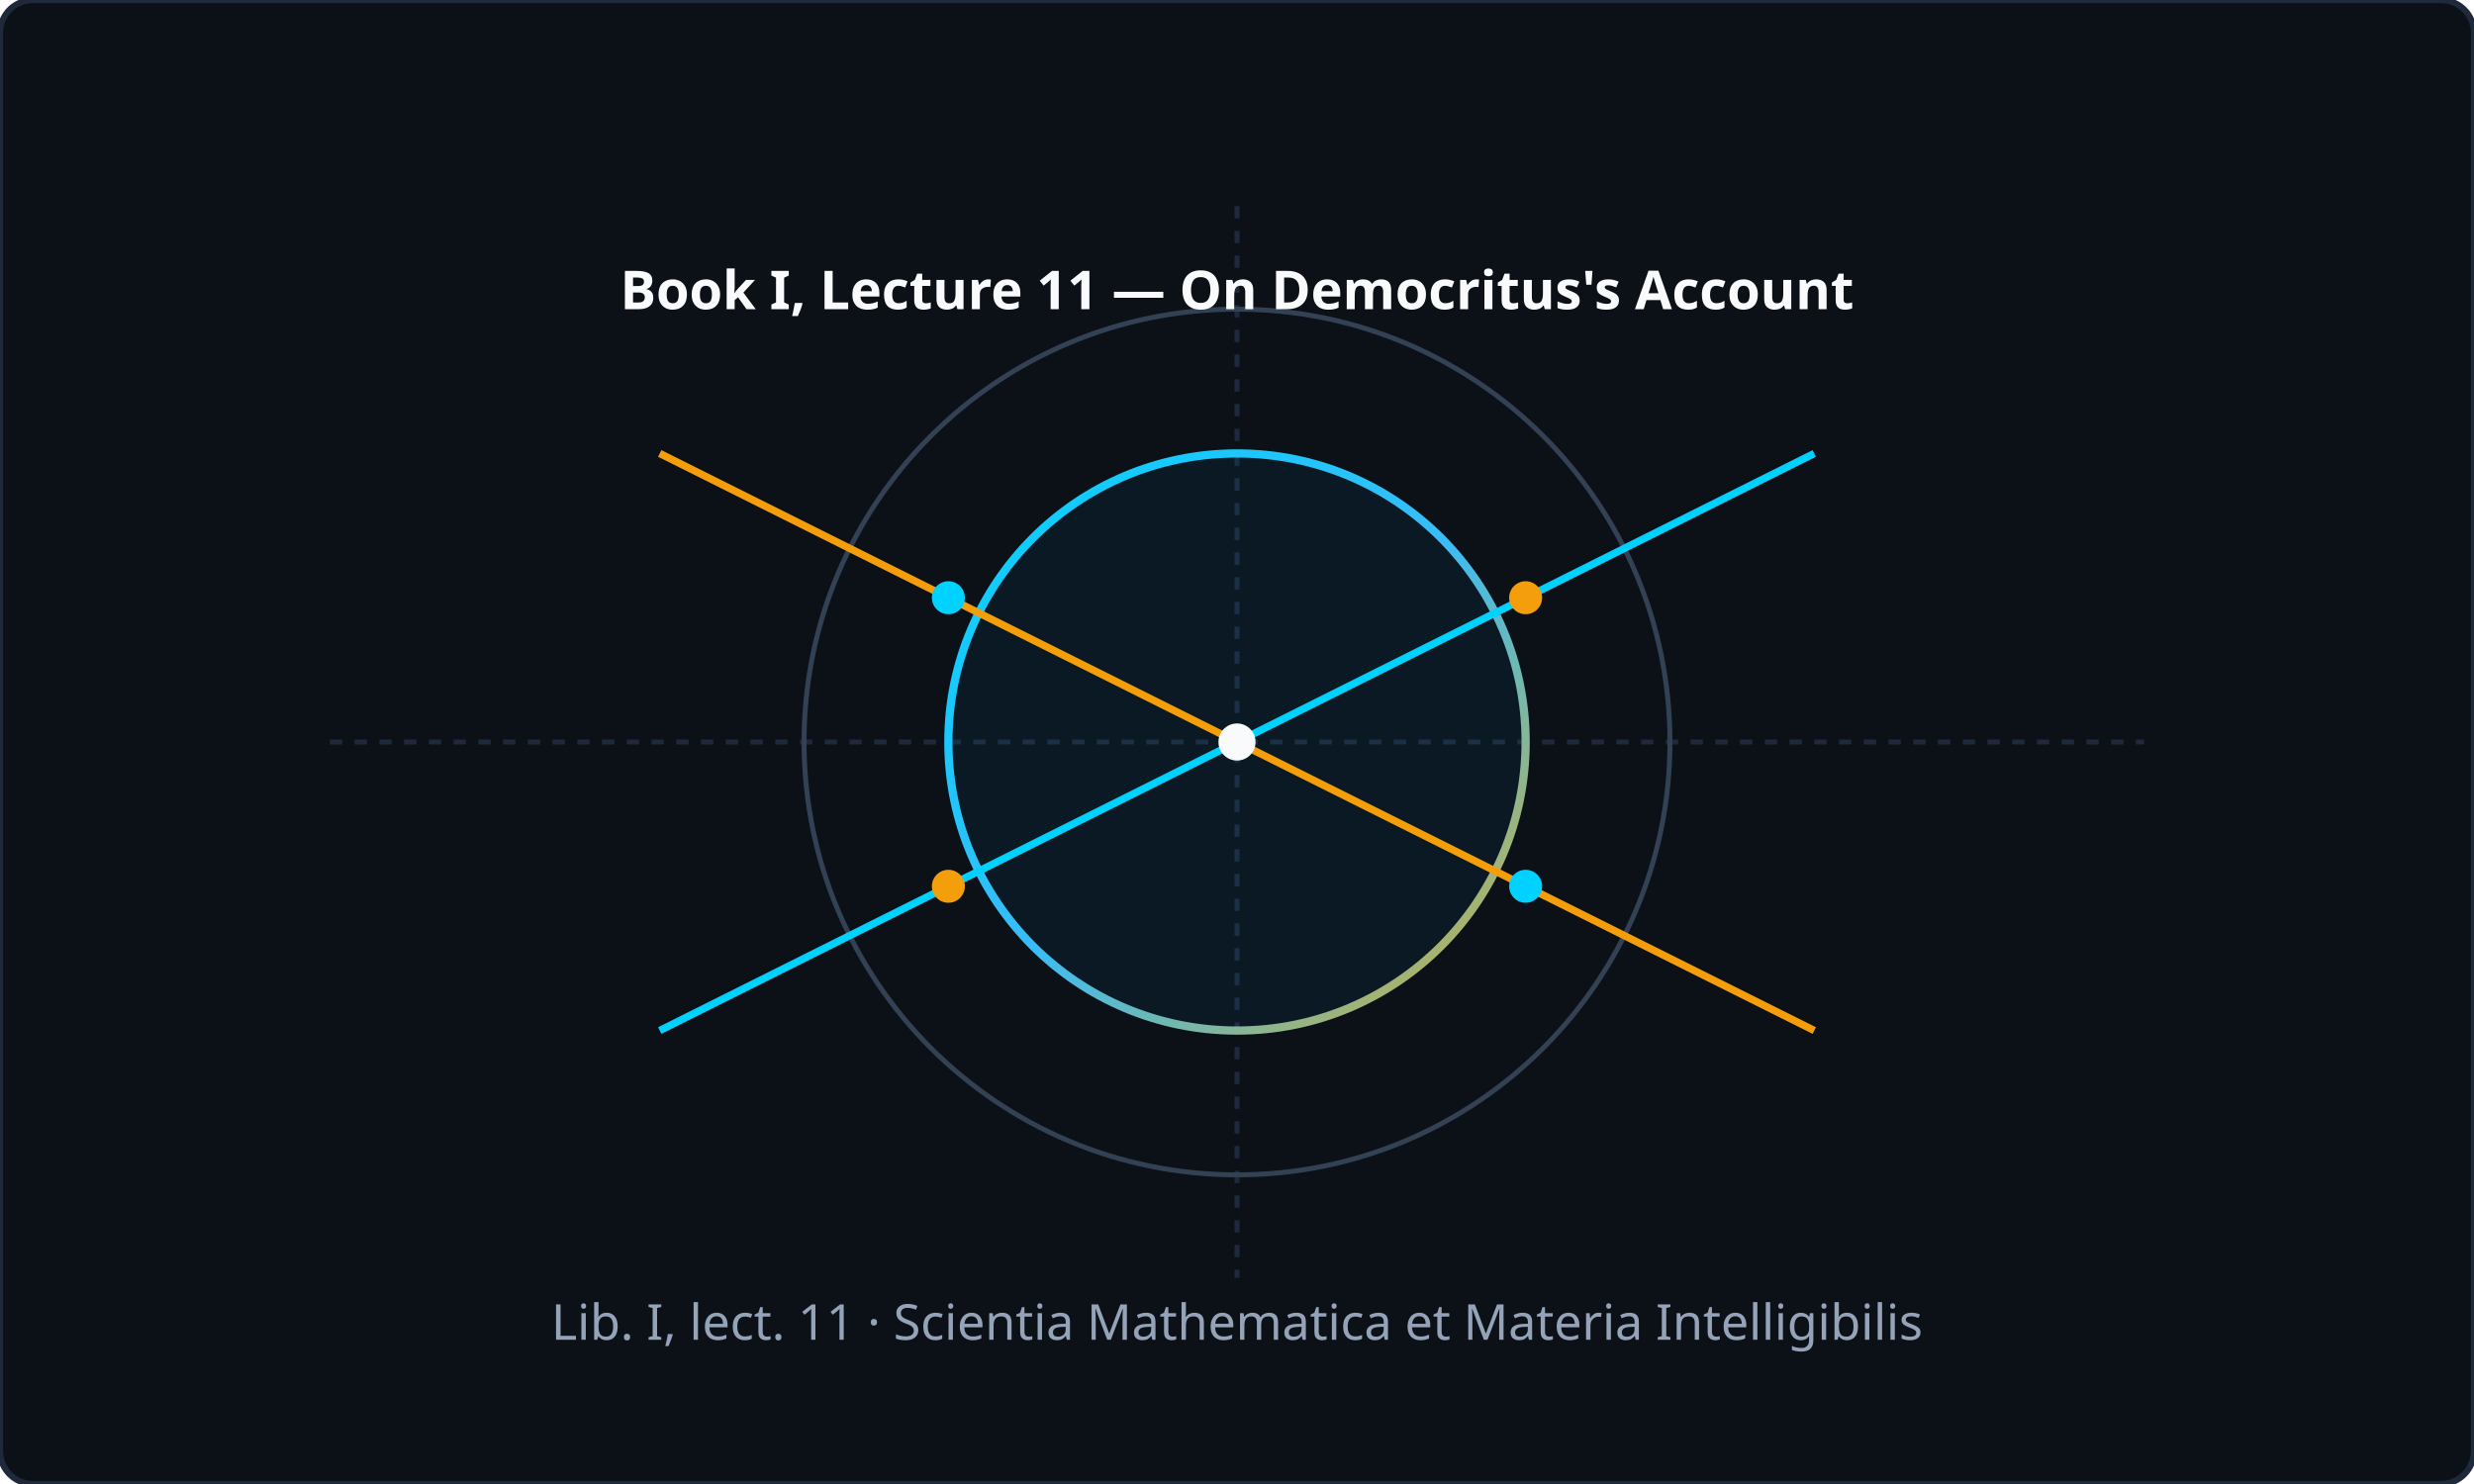
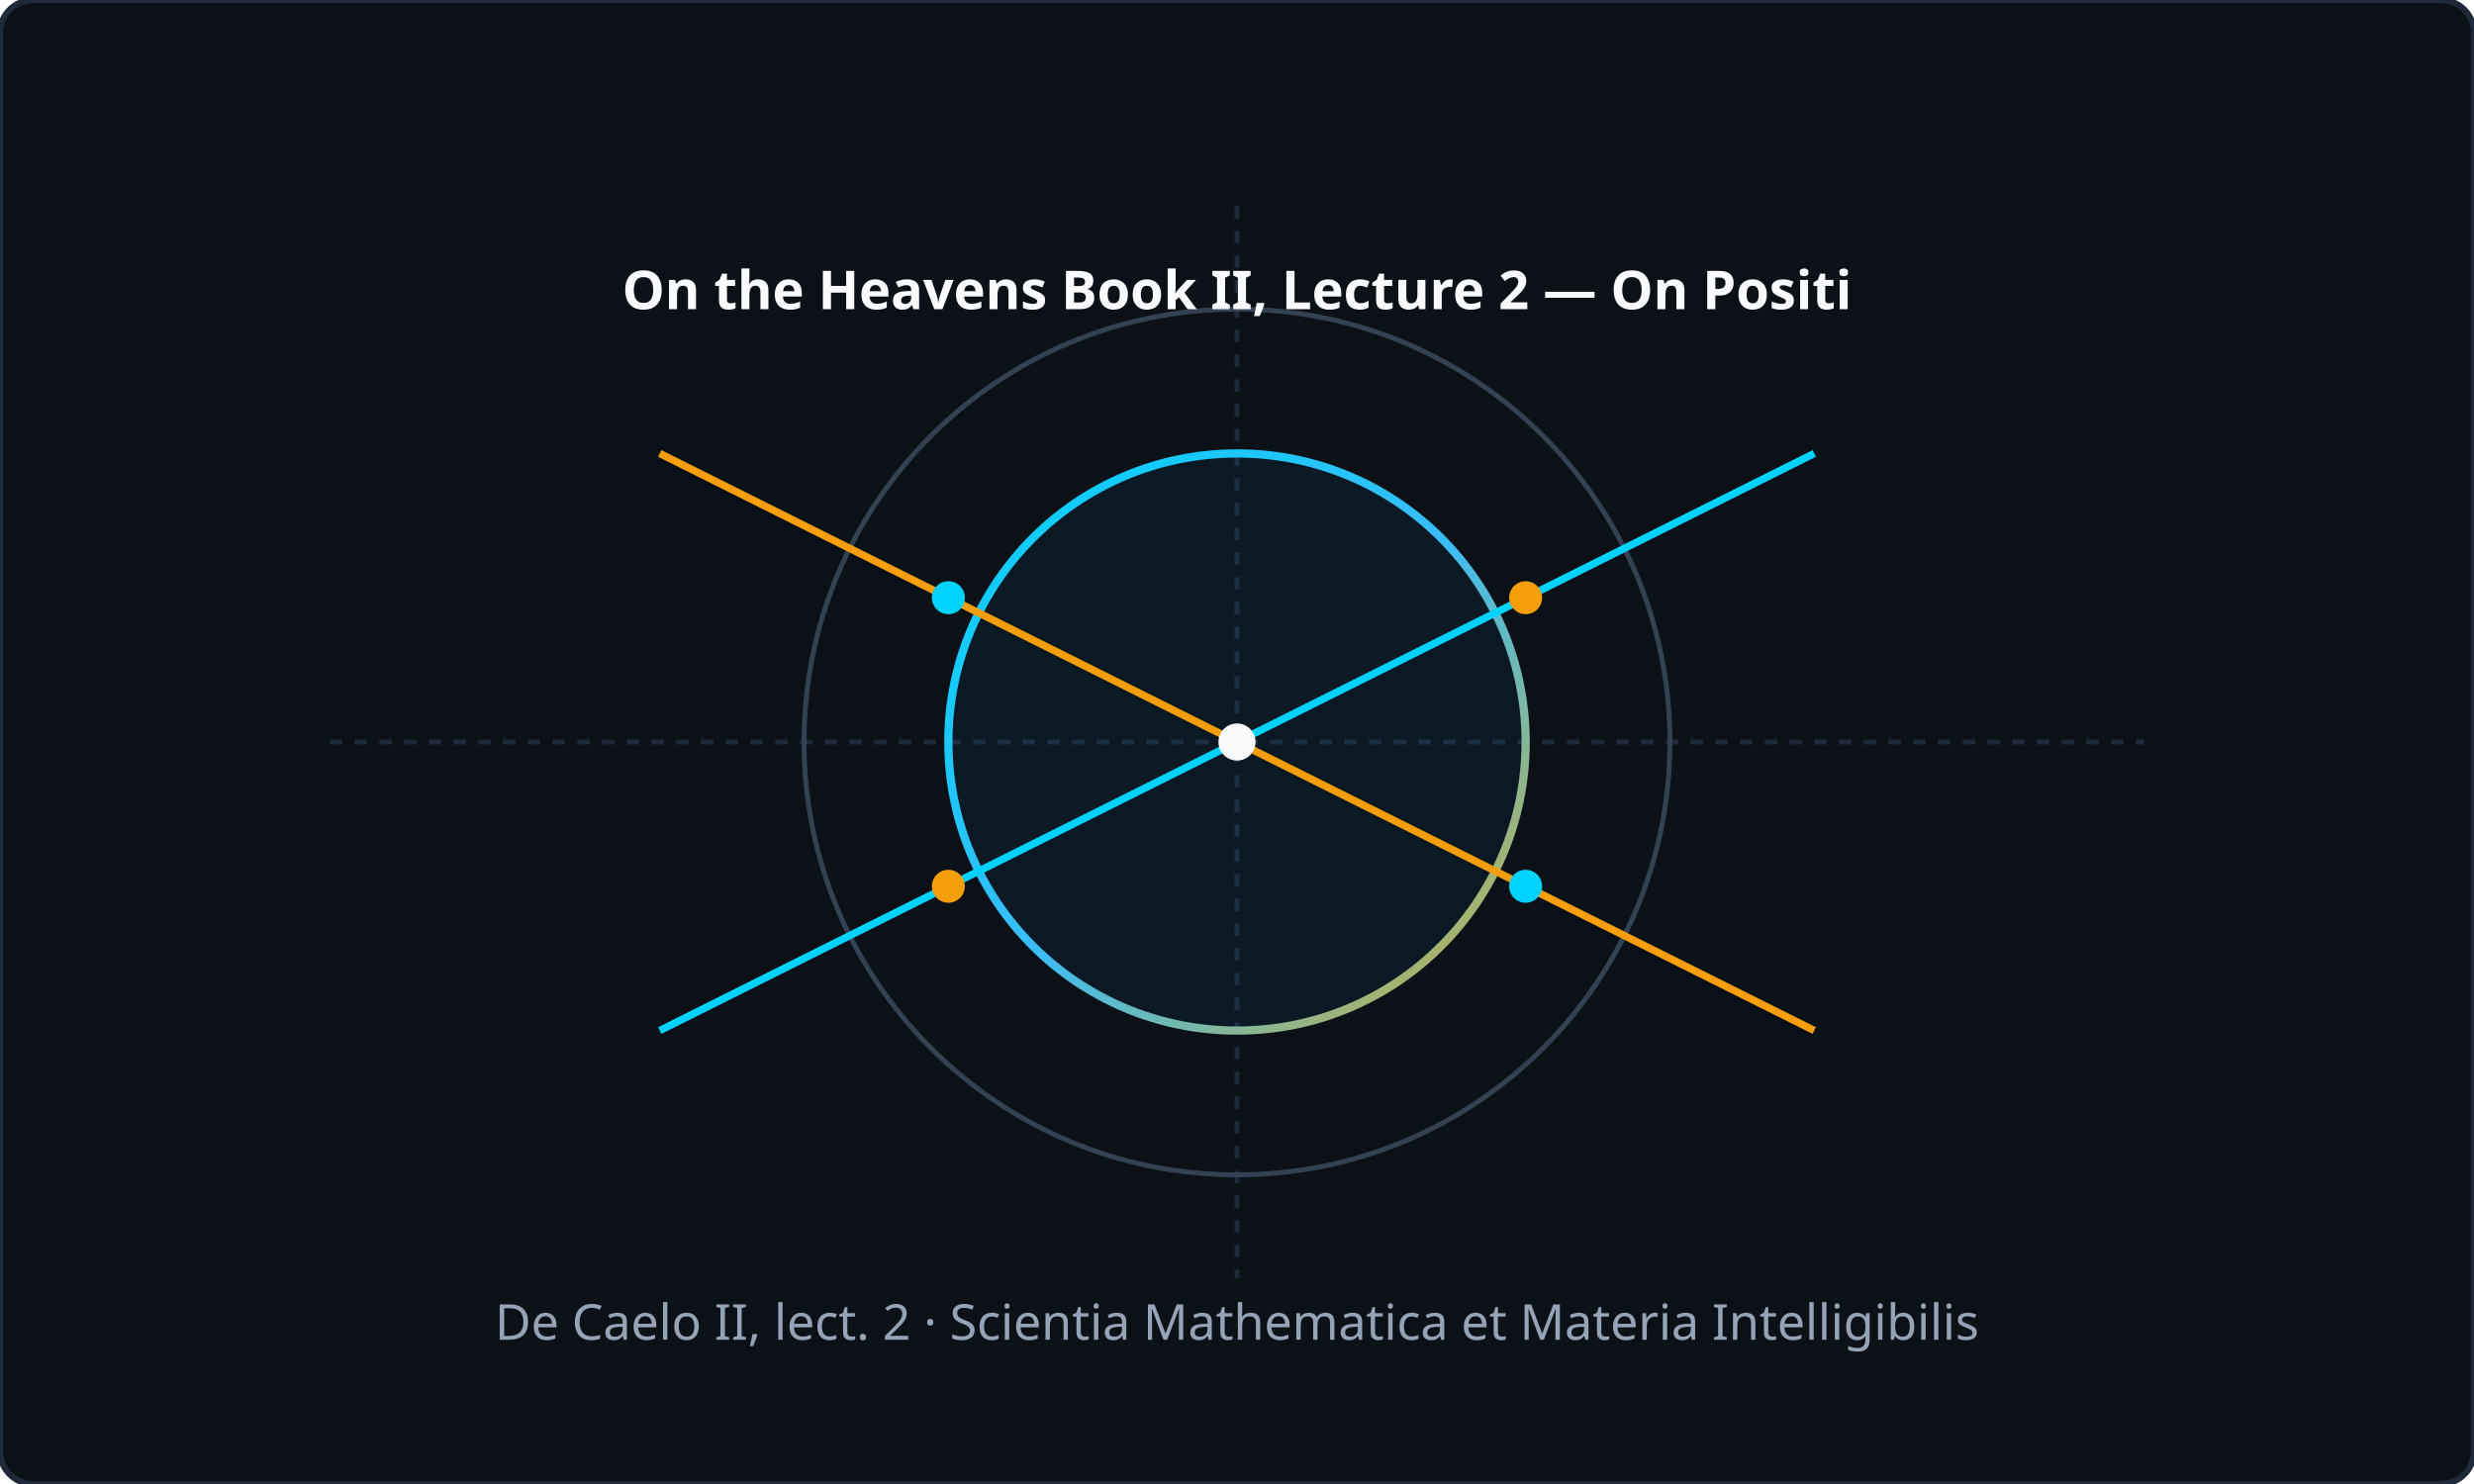
<svg xmlns="http://www.w3.org/2000/svg" viewBox="0 0 600 360" width="100%" height="auto">
  <rect width="600" height="360" rx="8" fill="#0c1017" stroke="#1e293b" stroke-width="1.5" />
  <defs>
    <linearGradient id="geomGrad" x1="0%" y1="0%" x2="100%" y2="100%">
      <stop offset="0%" stop-color="#00d2ff" />
      <stop offset="50%" stop-color="#38bdf8" />
      <stop offset="100%" stop-color="#d4af37" />
    </linearGradient>
  </defs>
  <line x1="80" y1="180" x2="520" y2="180" stroke="#1e293b" stroke-width="1.2" stroke-dasharray="3,3" />
  <line x1="300" y1="50" x2="300" y2="310" stroke="#1e293b" stroke-width="1.2" stroke-dasharray="3,3" />
  <circle cx="300" cy="180" r="105" fill="none" stroke="#334155" stroke-width="1.2" />
  <circle cx="300" cy="180" r="70" fill="#0284c7" fill-opacity="0.08" stroke="url(#geomGrad)" stroke-width="2" />
  <line x1="160" y1="110" x2="440" y2="250" stroke="#f59e0b" stroke-width="1.8" />
  <line x1="160" y1="250" x2="440" y2="110" stroke="#00d2ff" stroke-width="1.8" />
  <circle cx="300" cy="180" r="4.5" fill="#f8fafc" />
  <circle cx="230" cy="145" r="4" fill="#00d2ff" />
  <circle cx="370" cy="215" r="4" fill="#00d2ff" />
  <circle cx="230" cy="215" r="4" fill="#f59e0b" />
  <circle cx="370" cy="145" r="4" fill="#f59e0b" />
-   <text x="300" y="75" fill="#f8fafc" font-size="13" font-family="system-ui, sans-serif" text-anchor="middle" font-weight="600">Book I, Lecture 11 — On Democritus's Account </text>
-   <text x="300" y="325" fill="#94a3b8" font-size="12" font-family="system-ui, sans-serif" text-anchor="middle">Lib. I, lect. 11 · Scientia Mathematica et Materia Intelligibilis</text>
+   <text x="300" y="75" fill="#f8fafc" font-size="13" font-family="system-ui, sans-serif" text-anchor="middle" font-weight="600">On the Heavens Book II, Lecture 2 — On Positi</text>
+   <text x="300" y="325" fill="#94a3b8" font-size="12" font-family="system-ui, sans-serif" text-anchor="middle">De Caelo II, lect. 2 · Scientia Mathematica et Materia Intelligibilis</text>
</svg>
